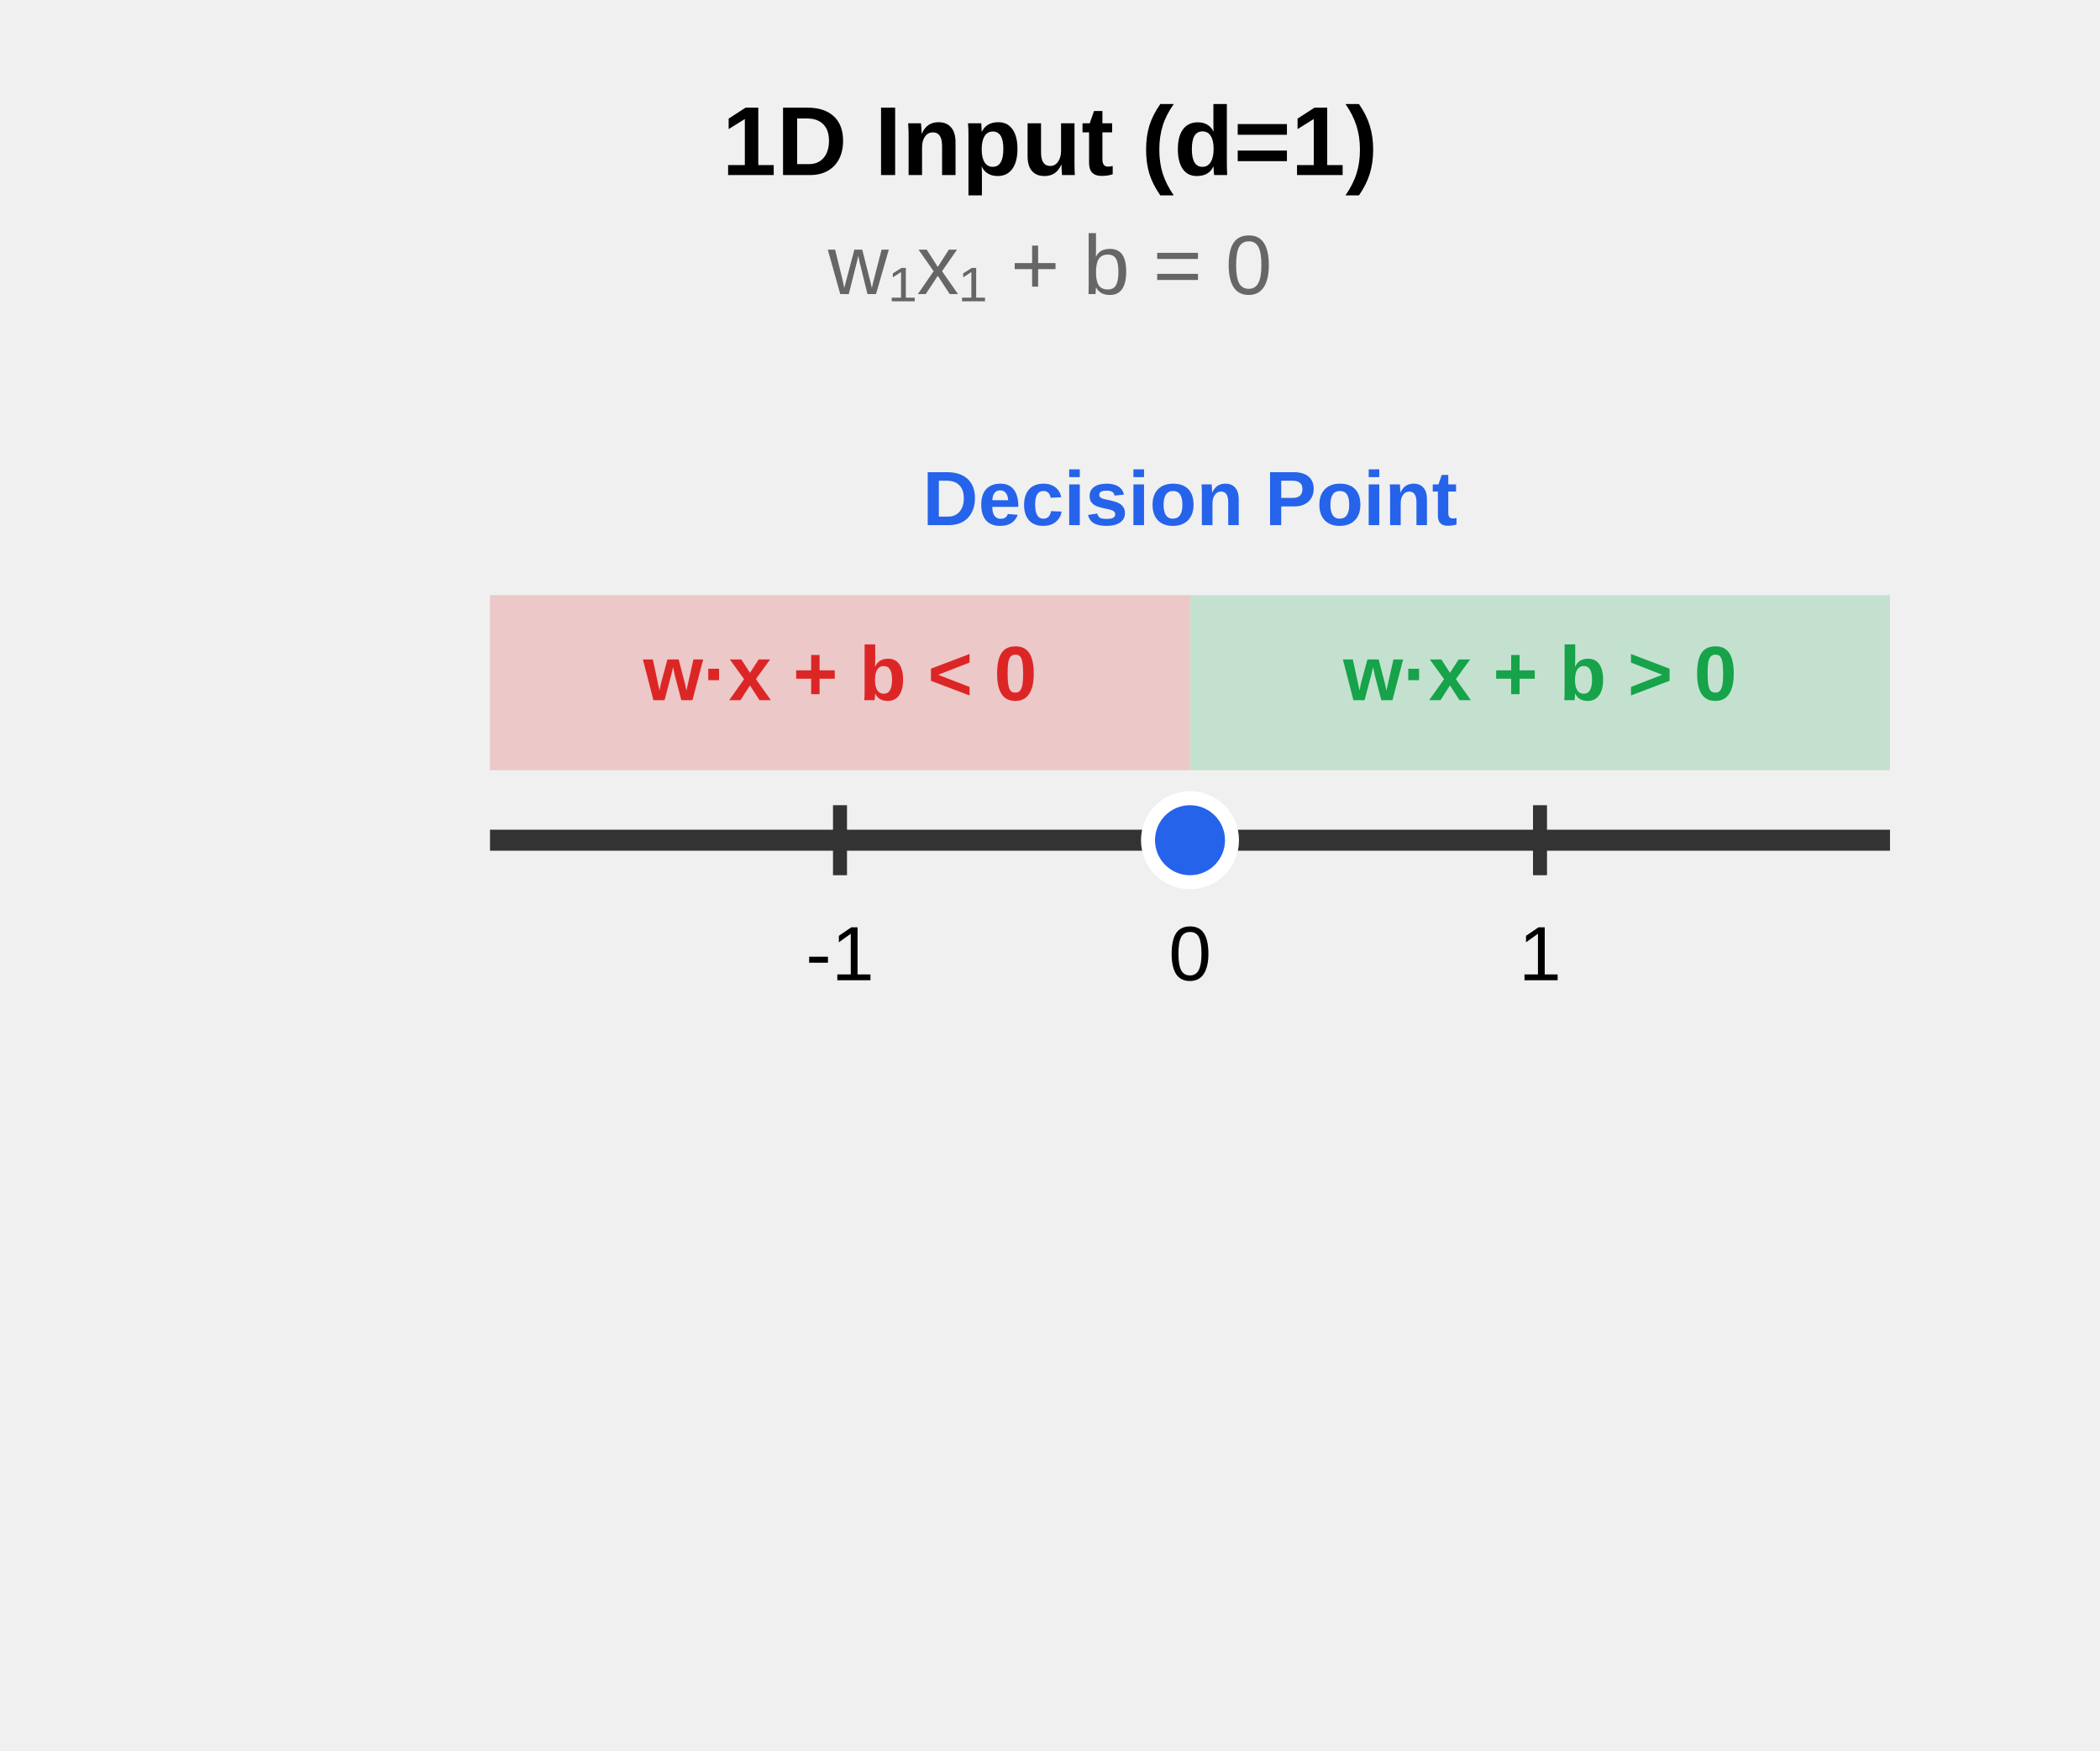
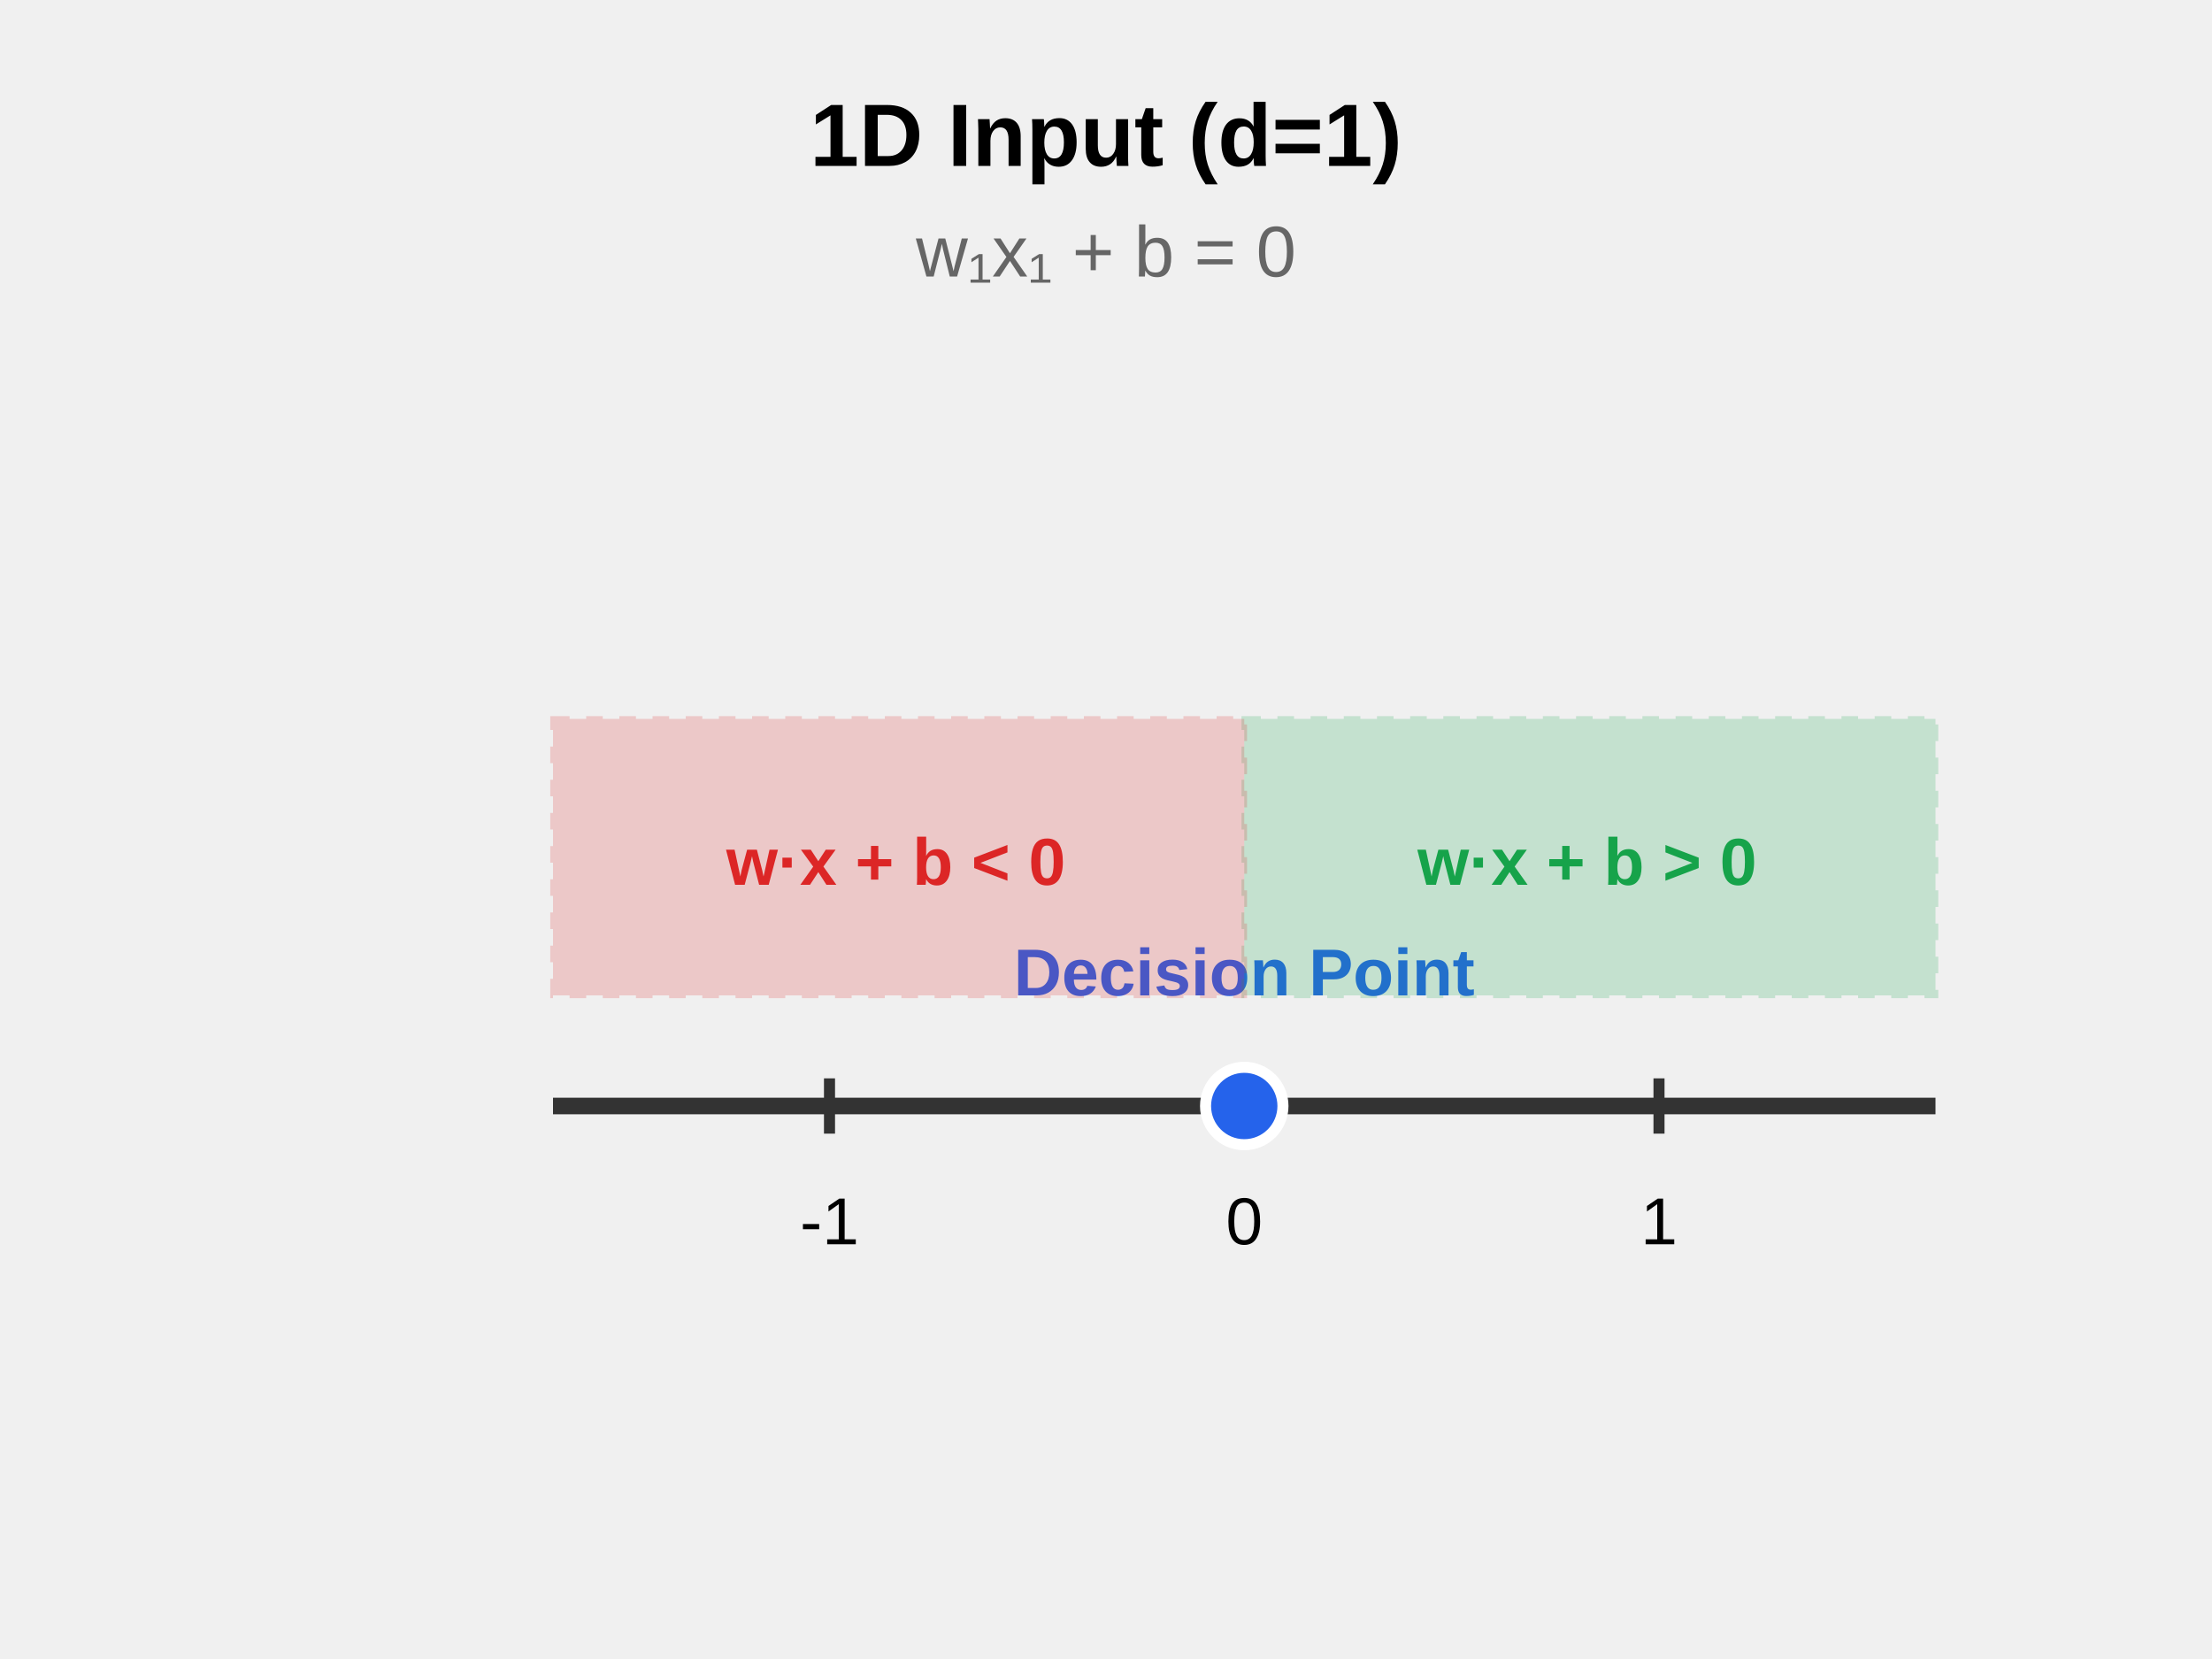
- <svg xmlns="http://www.w3.org/2000/svg" width="300" height="250">
-   <text x="150" y="25" font-family="Arial" font-size="14" font-weight="bold" text-anchor="middle">1D Input (d=1)</text>
-   <text x="150" y="42" font-family="Arial" font-size="12" text-anchor="middle" fill="#666">w₁x₁ + b = 0</text>
-   <g transform="translate(20, 60)">
-     <text x="150" y="15" font-family="Arial" font-size="11" font-weight="bold" text-anchor="middle" fill="#2563eb">Decision Point</text>
-     <rect x="150" y="25" width="100" height="25" fill="#16a34a" opacity="0.2" />
-     <text x="200" y="40" font-family="Arial" font-size="11" font-weight="bold" fill="#16a34a" text-anchor="middle">w·x + b &gt; 0</text>
-     <rect x="50" y="25" width="100" height="25" fill="#dc2626" opacity="0.2" />
-     <text x="100" y="40" font-family="Arial" font-size="11" font-weight="bold" fill="#dc2626" text-anchor="middle">w·x + b &lt; 0</text>
-     <line x1="50" y1="60" x2="250" y2="60" stroke="#333" stroke-width="3" />
-     <line x1="100" y1="55" x2="100" y2="65" stroke="#333" stroke-width="2" />
-     <line x1="150" y1="55" x2="150" y2="65" stroke="#333" stroke-width="2" />
-     <line x1="200" y1="55" x2="200" y2="65" stroke="#333" stroke-width="2" />
-     <circle cx="150" cy="60" r="6" fill="#2563eb" stroke="#fff" stroke-width="2" />
-     <text x="100" y="80" font-family="Arial" font-size="11" text-anchor="middle">-1</text>
-     <text x="150" y="80" font-family="Arial" font-size="11" text-anchor="middle">0</text>
-     <text x="200" y="80" font-family="Arial" font-size="11" text-anchor="middle">1</text>
+ <svg xmlns="http://www.w3.org/2000/svg" width="400" height="300">
+   <text x="200" y="30" font-family="Arial" font-size="16" font-weight="bold" text-anchor="middle">1D Input (d=1)</text>
+   <text x="200" y="50" font-family="Arial" font-size="13" text-anchor="middle" fill="#666">w₁x₁ + b = 0</text>
+   <g transform="translate(50, 80)">
+     <line x1="50" y1="120" x2="300" y2="120" stroke="#333" stroke-width="3" />
+     <line x1="100" y1="115" x2="100" y2="125" stroke="#333" stroke-width="2" />
+     <line x1="175" y1="115" x2="175" y2="125" stroke="#333" stroke-width="2" />
+     <line x1="250" y1="115" x2="250" y2="125" stroke="#333" stroke-width="2" />
+     <circle cx="175" cy="120" r="7" fill="#2563eb" stroke="#fff" stroke-width="2" />
+     <text x="175" y="100" font-family="Arial" font-size="12" font-weight="bold" text-anchor="middle" fill="#2563eb">Decision Point</text>
+     <text x="100" y="145" font-family="Arial" font-size="12" text-anchor="middle">-1</text>
+     <text x="175" y="145" font-family="Arial" font-size="12" text-anchor="middle">0</text>
+     <text x="250" y="145" font-family="Arial" font-size="12" text-anchor="middle">1</text>
+     <rect x="175" y="50" width="125" height="50" fill="#16a34a" opacity="0.2" stroke="#16a34a" stroke-width="1" stroke-dasharray="3,3" />
+     <text x="237" y="80" font-family="Arial" font-size="12" font-weight="bold" fill="#16a34a" text-anchor="middle">w·x + b &gt; 0</text>
+     <rect x="50" y="50" width="125" height="50" fill="#dc2626" opacity="0.2" stroke="#dc2626" stroke-width="1" stroke-dasharray="3,3" />
+     <text x="112" y="80" font-family="Arial" font-size="12" font-weight="bold" fill="#dc2626" text-anchor="middle">w·x + b &lt; 0</text>
  </g>
</svg>
